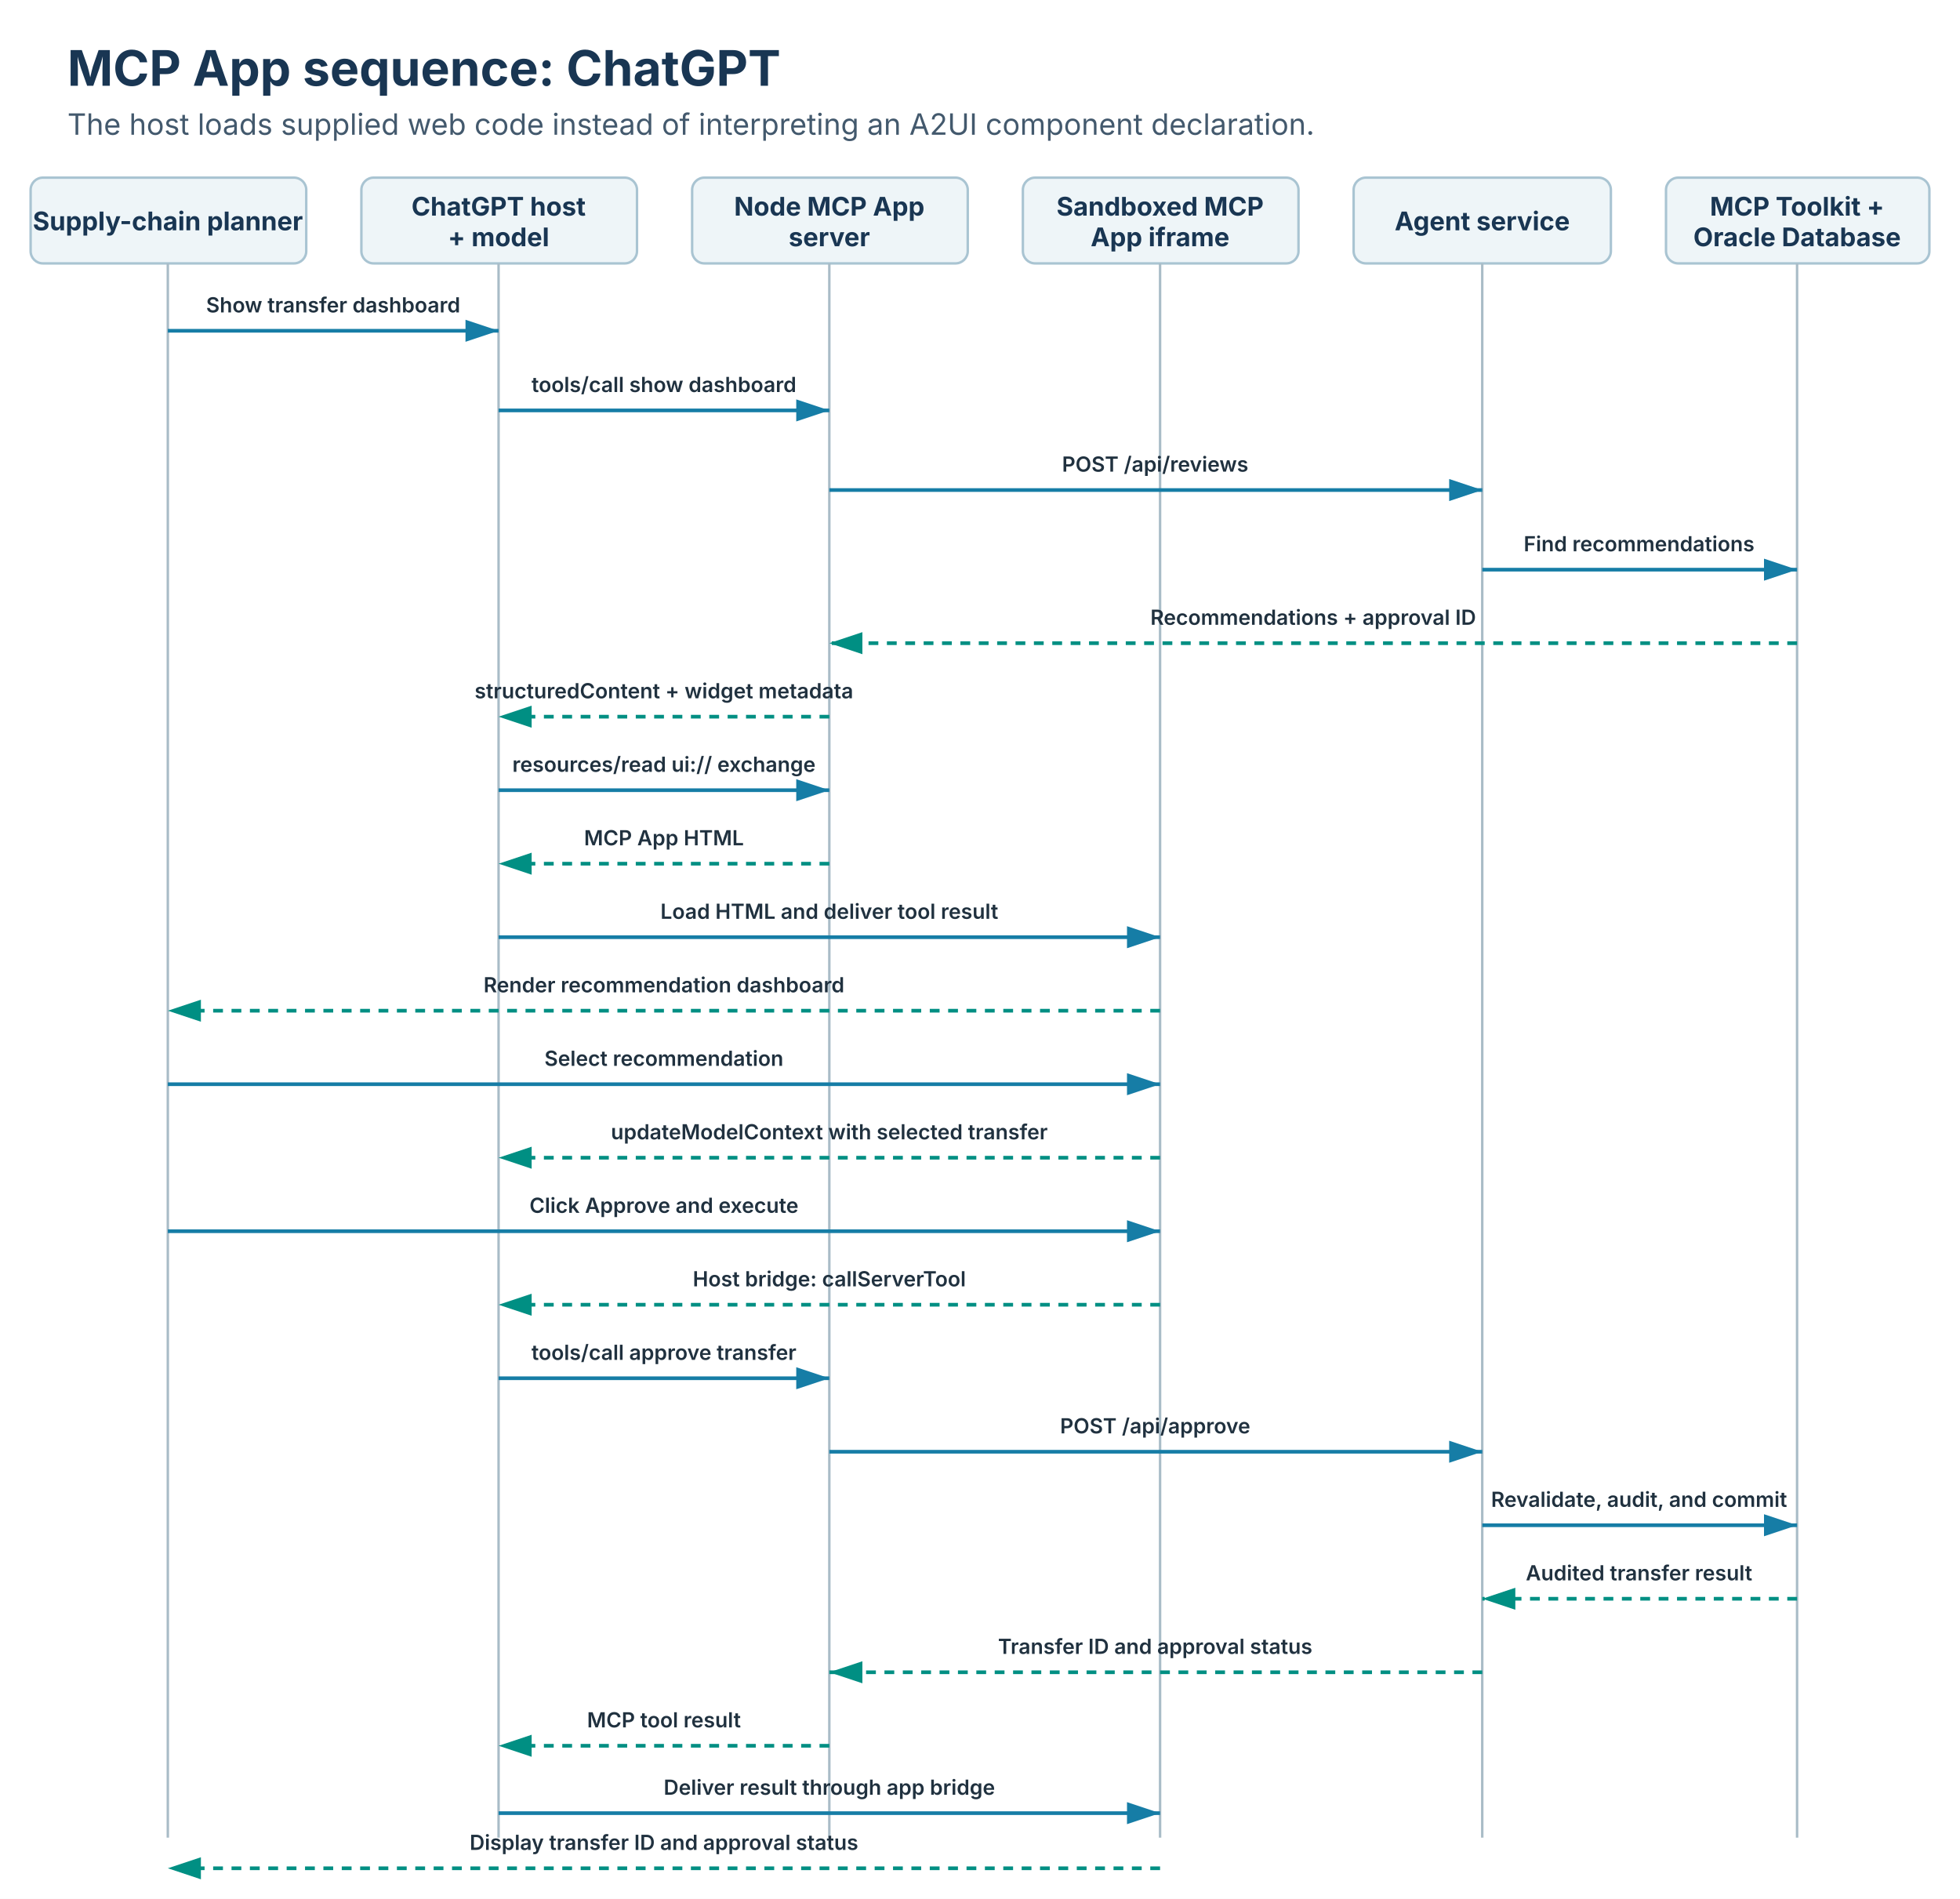
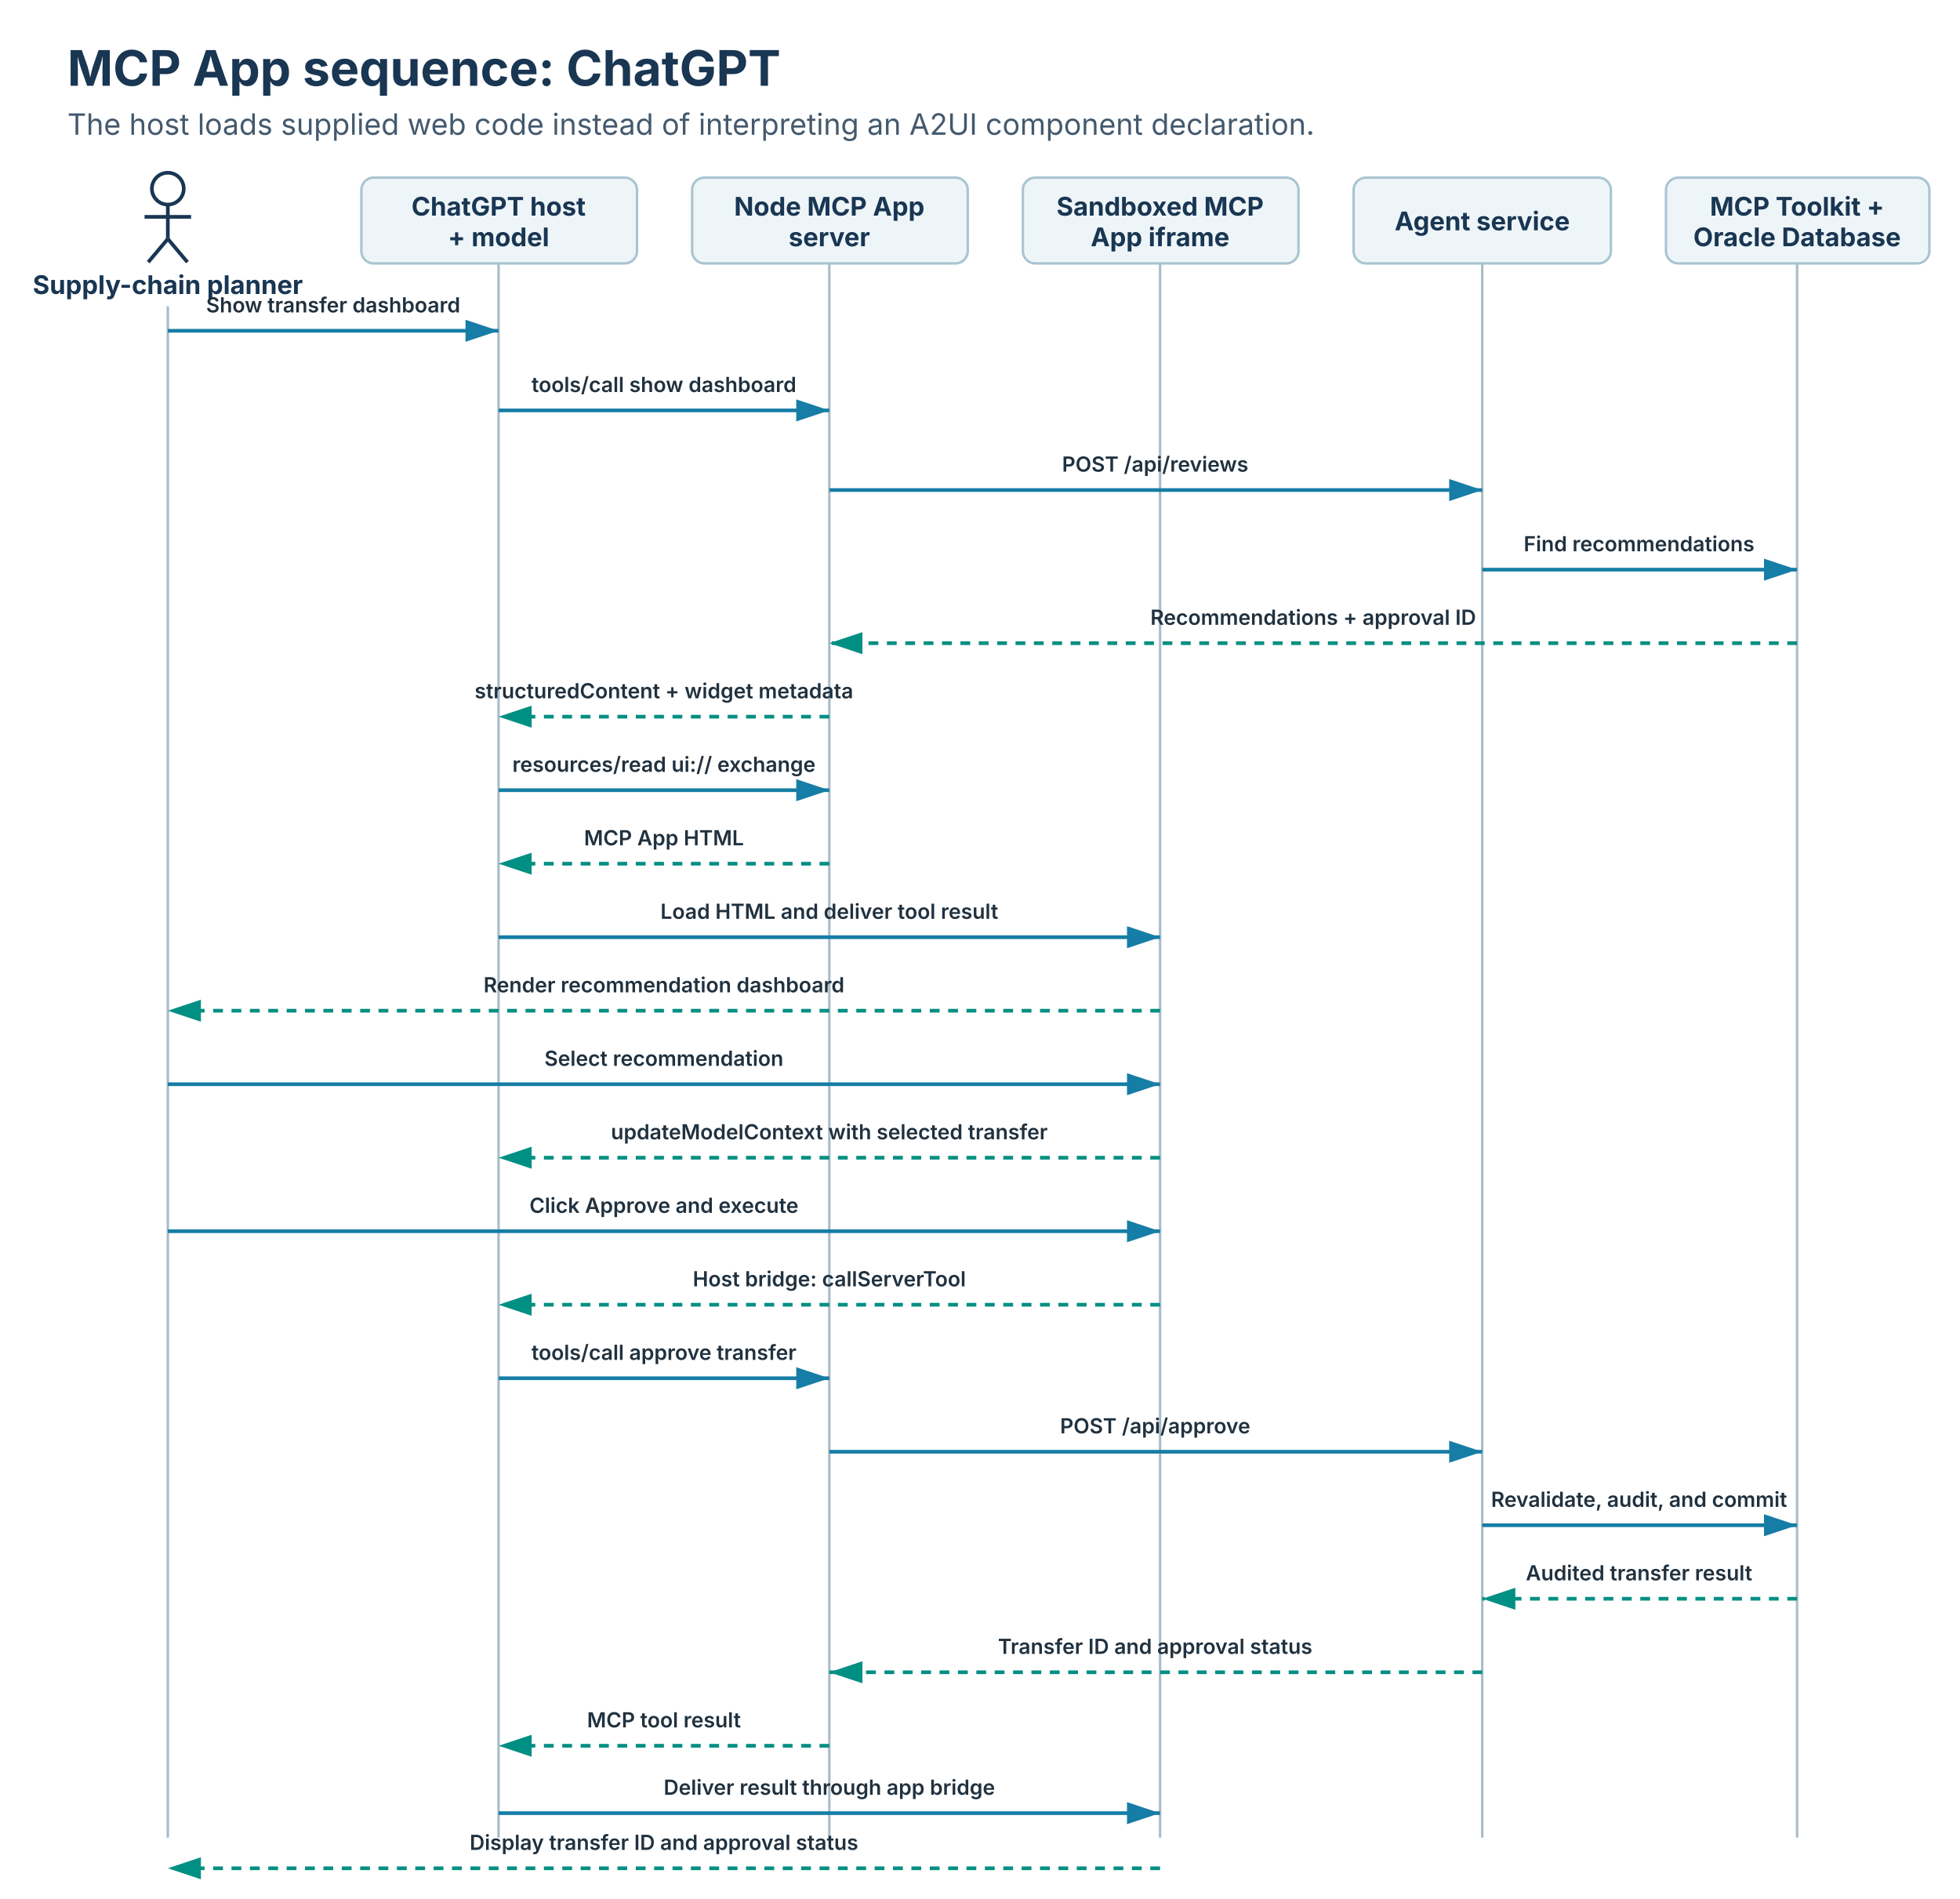
<svg xmlns="http://www.w3.org/2000/svg" width="1600" height="1550" viewBox="0 0 1600 1550" role="img" aria-labelledby="title desc">
  <defs>
    <marker id="arrowBlue" markerWidth="10" markerHeight="10" refX="9" refY="3" orient="auto" markerUnits="strokeWidth">
      <path d="M0,0 L0,6 L9,3 z" fill="#167da6" />
    </marker>
    <marker id="arrowGreen" markerWidth="10" markerHeight="10" refX="9" refY="3" orient="auto" markerUnits="strokeWidth">
      <path d="M0,0 L0,6 L9,3 z" fill="#008f83" />
    </marker>
    <style>
      .title{font:700 40px -apple-system,BlinkMacSystemFont,"Segoe UI",sans-serif;fill:#193653}.subtitle{font:24px -apple-system,BlinkMacSystemFont,"Segoe UI",sans-serif;fill:#43596d}.actor{fill:#eef5f8;stroke:#a9c4d2;stroke-width:2}.actorText{font:700 21px -apple-system,BlinkMacSystemFont,"Segoe UI",sans-serif;fill:#193653;text-anchor:middle}.lane{stroke:#a9bcc7;stroke-width:2}.call{stroke:#167da6;stroke-width:3;marker-end:url(#arrowBlue)}.return{stroke:#008f83;stroke-width:3;stroke-dasharray:8 7;marker-end:url(#arrowGreen)}.label{font:600 17px -apple-system,BlinkMacSystemFont,"Segoe UI",sans-serif;fill:#20313f;text-anchor:middle}.note{fill:#fff5ef;stroke:#efad80;stroke-width:2}.noteText{font:600 17px -apple-system,BlinkMacSystemFont,"Segoe UI",sans-serif;fill:#9d4521;text-anchor:middle}
    </style>
  </defs>
  <rect width="1600" height="1550" fill="#ffffff" />
  <text x="55" y="70" class="title">MCP App sequence: ChatGPT</text>
  <text x="55" y="110" class="subtitle">The host loads supplied web code instead of interpreting an A2UI component declaration.</text>
  <g>
-     <rect x="25" y="145" width="225" height="70" rx="10" class="actor" />
-     <text x="137" y="188" class="actorText">Supply-chain planner</text>
+     <circle cx="137" cy="154" r="13" fill="none" stroke="#193653" stroke-width="3" />
+     <line x1="137" y1="167" x2="137" y2="195" stroke="#193653" stroke-width="3" />
+     <line x1="118" y1="177" x2="156" y2="177" stroke="#193653" stroke-width="3" />
+     <line x1="137" y1="195" x2="121" y2="214" stroke="#193653" stroke-width="3" />
+     <line x1="137" y1="195" x2="153" y2="214" stroke="#193653" stroke-width="3" />
+     <text x="137" y="240" class="actorText">Supply-chain planner</text>
    <rect x="295" y="145" width="225" height="70" rx="10" class="actor" />
    <text x="407" y="176" class="actorText">ChatGPT host</text>
    <text x="407" y="201" class="actorText">+ model</text>
    <rect x="565" y="145" width="225" height="70" rx="10" class="actor" />
    <text x="677" y="176" class="actorText">Node MCP App</text>
    <text x="677" y="201" class="actorText">server</text>
    <rect x="835" y="145" width="225" height="70" rx="10" class="actor" />
    <text x="947" y="176" class="actorText">Sandboxed MCP</text>
    <text x="947" y="201" class="actorText">App iframe</text>
    <rect x="1105" y="145" width="210" height="70" rx="10" class="actor" />
    <text x="1210" y="188" class="actorText">Agent service</text>
    <rect x="1360" y="145" width="215" height="70" rx="10" class="actor" />
    <text x="1467" y="176" class="actorText">MCP Toolkit +</text>
    <text x="1467" y="201" class="actorText">Oracle Database</text>
-     <line x1="137" y1="215" x2="137" y2="1500" class="lane" />
+     <line x1="137" y1="250" x2="137" y2="1500" class="lane" />
    <line x1="407" y1="215" x2="407" y2="1500" class="lane" />
    <line x1="677" y1="215" x2="677" y2="1500" class="lane" />
    <line x1="947" y1="215" x2="947" y2="1500" class="lane" />
    <line x1="1210" y1="215" x2="1210" y2="1500" class="lane" />
    <line x1="1467" y1="215" x2="1467" y2="1500" class="lane" />
  </g>
  <line x1="137" y1="270" x2="407" y2="270" class="call" />
  <text x="272" y="255" class="label">Show transfer dashboard</text>
  <line x1="407" y1="335" x2="677" y2="335" class="call" />
  <text x="542" y="320" class="label">tools/call show dashboard</text>
  <line x1="677" y1="400" x2="1210" y2="400" class="call" />
  <text x="943" y="385" class="label">POST /api/reviews</text>
  <line x1="1210" y1="465" x2="1467" y2="465" class="call" />
  <text x="1338" y="450" class="label">Find recommendations</text>
  <line x1="1467" y1="525" x2="677" y2="525" class="return" />
  <text x="1072" y="510" class="label">Recommendations + approval ID</text>
  <line x1="677" y1="585" x2="407" y2="585" class="return" />
  <text x="542" y="570" class="label">structuredContent + widget metadata</text>
  <line x1="407" y1="645" x2="677" y2="645" class="call" />
  <text x="542" y="630" class="label">resources/read ui:// exchange</text>
  <line x1="677" y1="705" x2="407" y2="705" class="return" />
  <text x="542" y="690" class="label">MCP App HTML</text>
  <line x1="407" y1="765" x2="947" y2="765" class="call" />
  <text x="677" y="750" class="label">Load HTML and deliver tool result</text>
  <line x1="947" y1="825" x2="137" y2="825" class="return" />
  <text x="542" y="810" class="label">Render recommendation dashboard</text>
  <line x1="137" y1="885" x2="947" y2="885" class="call" />
  <text x="542" y="870" class="label">Select recommendation</text>
  <line x1="947" y1="945" x2="407" y2="945" class="return" />
  <text x="677" y="930" class="label">updateModelContext with selected transfer</text>
  <line x1="137" y1="1005" x2="947" y2="1005" class="call" />
  <text x="542" y="990" class="label">Click Approve and execute</text>
  <line x1="947" y1="1065" x2="407" y2="1065" class="return" />
  <text x="677" y="1050" class="label">Host bridge: callServerTool</text>
  <line x1="407" y1="1125" x2="677" y2="1125" class="call" />
  <text x="542" y="1110" class="label">tools/call approve transfer</text>
  <line x1="677" y1="1185" x2="1210" y2="1185" class="call" />
  <text x="943" y="1170" class="label">POST /api/approve</text>
  <line x1="1210" y1="1245" x2="1467" y2="1245" class="call" />
  <text x="1338" y="1230" class="label">Revalidate, audit, and commit</text>
  <line x1="1467" y1="1305" x2="1210" y2="1305" class="return" />
  <text x="1338" y="1290" class="label">Audited transfer result</text>
  <line x1="1210" y1="1365" x2="677" y2="1365" class="return" />
  <text x="943" y="1350" class="label">Transfer ID and approval status</text>
  <line x1="677" y1="1425" x2="407" y2="1425" class="return" />
  <text x="542" y="1410" class="label">MCP tool result</text>
  <line x1="407" y1="1480" x2="947" y2="1480" class="call" />
  <text x="677" y="1465" class="label">Deliver result through app bridge</text>
  <line x1="947" y1="1525" x2="137" y2="1525" class="return" />
  <text x="542" y="1510" class="label">Display transfer ID and approval status</text>
</svg>
